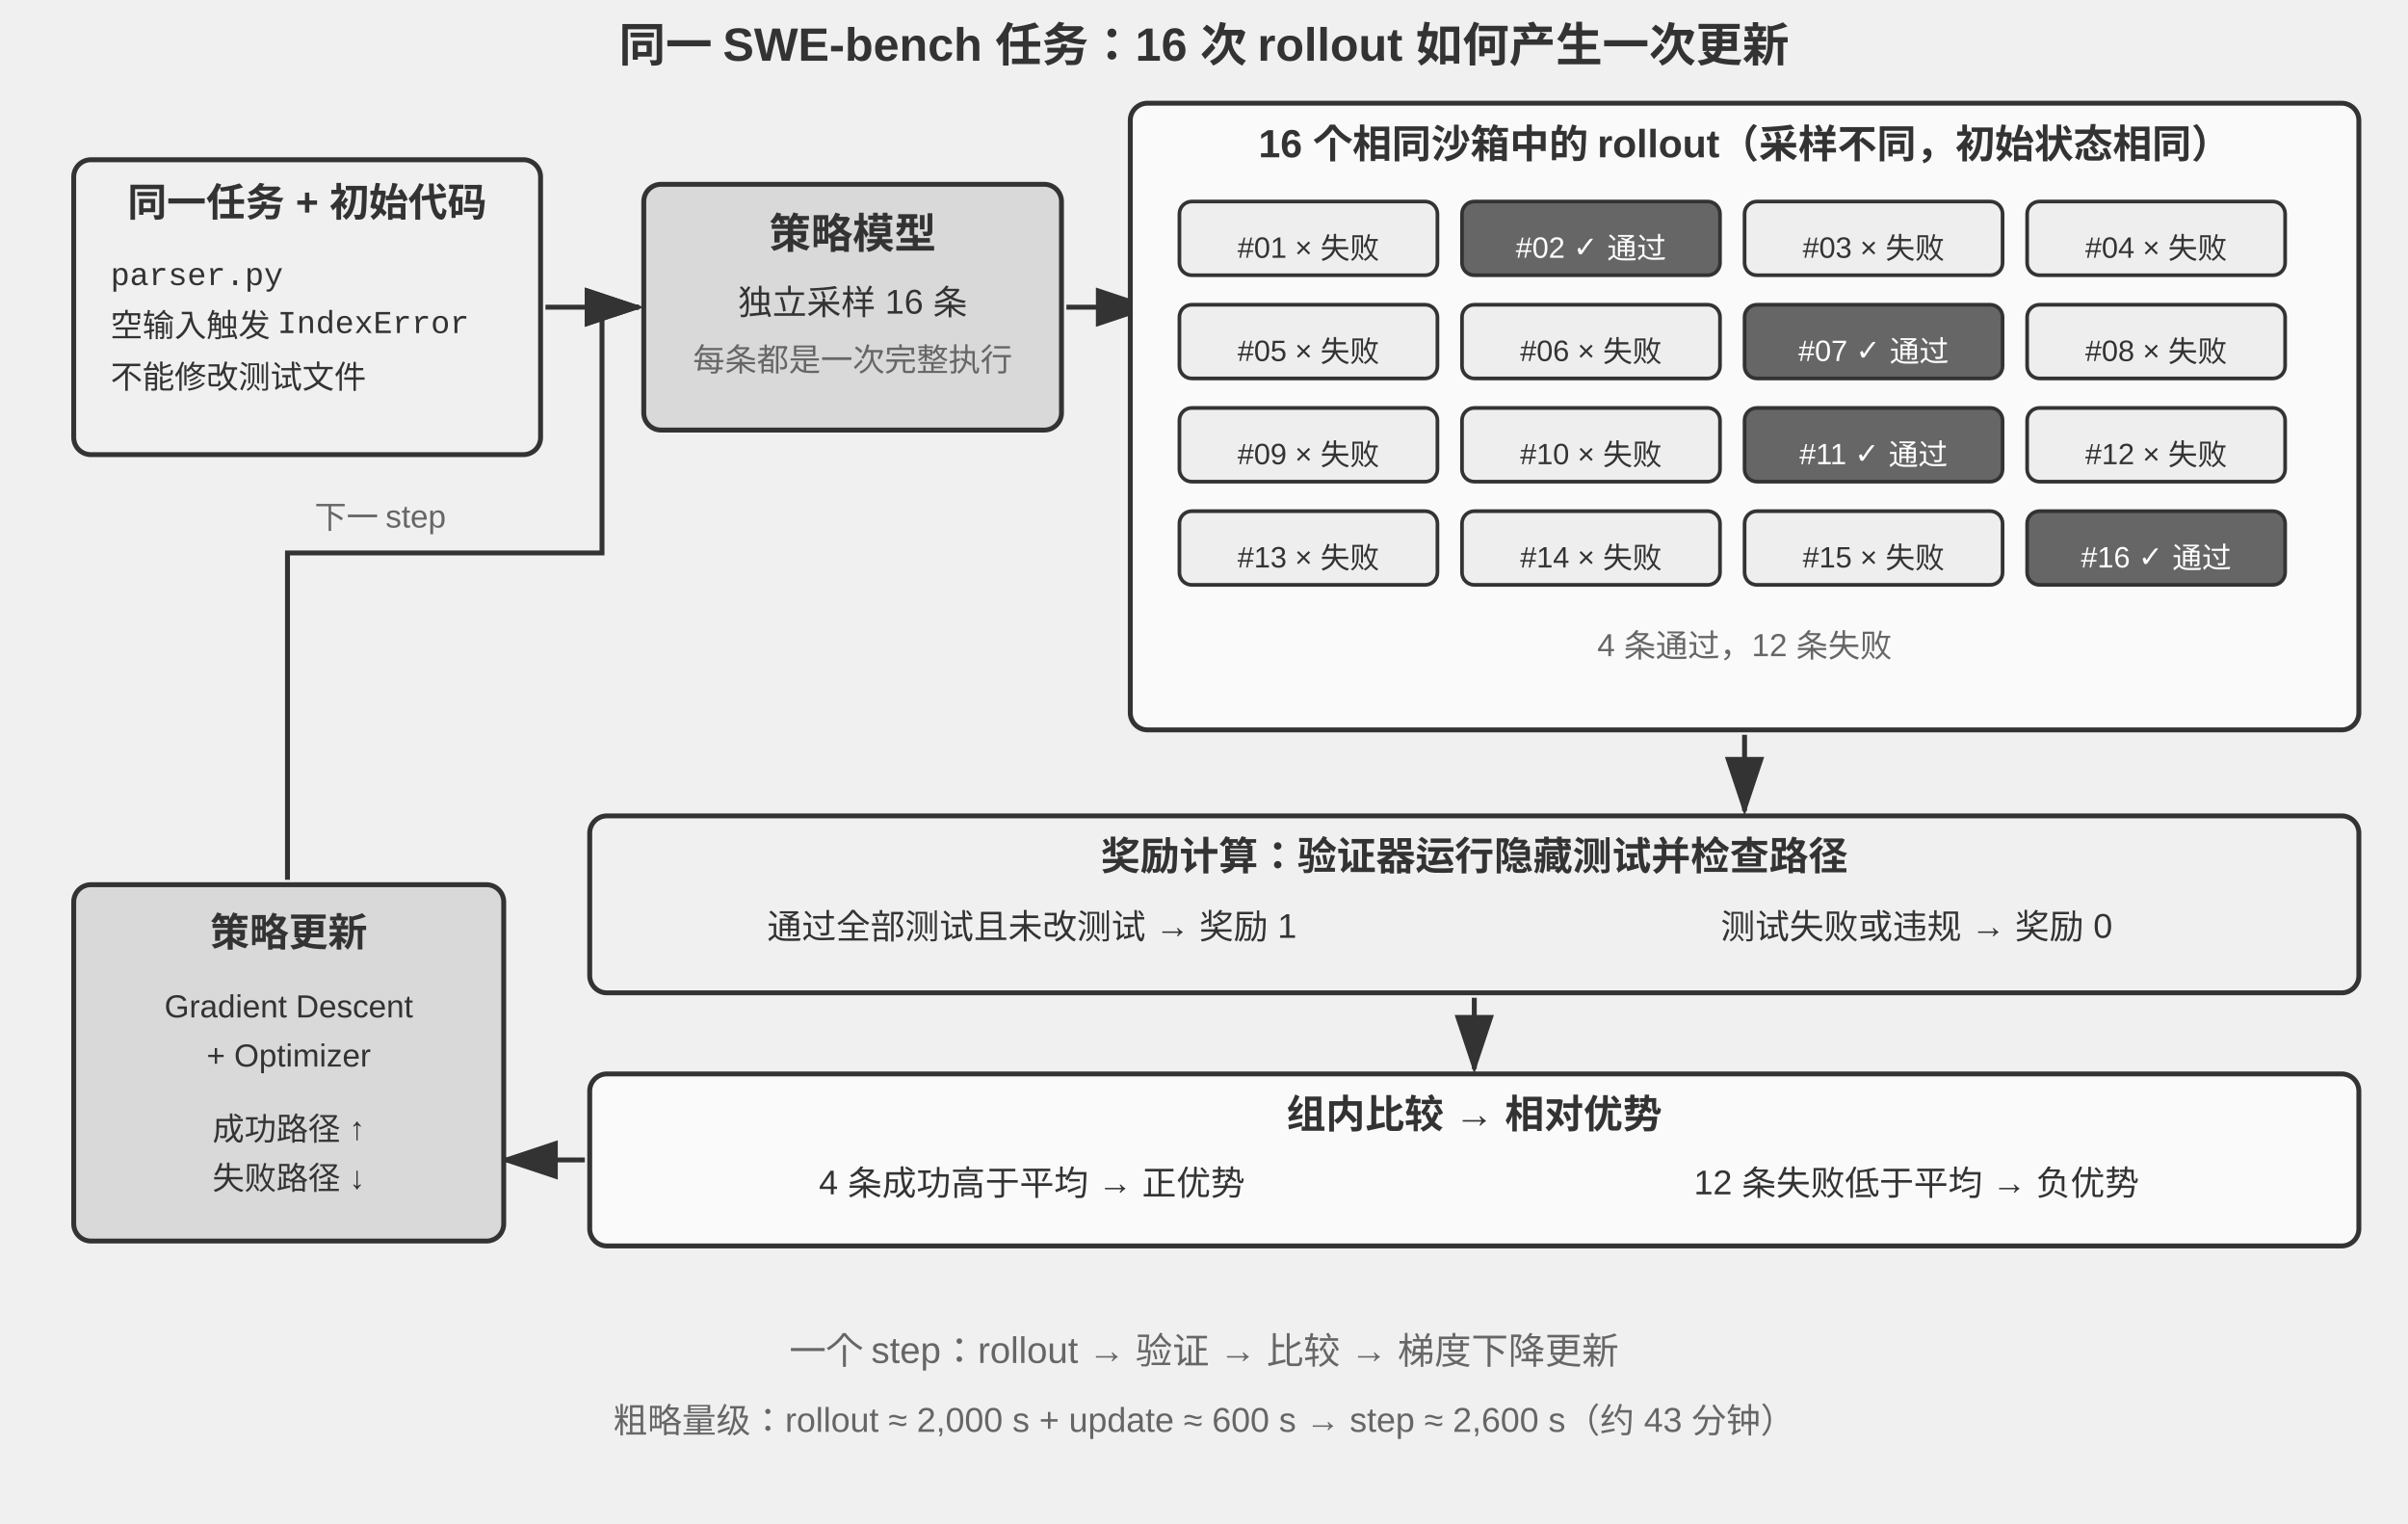
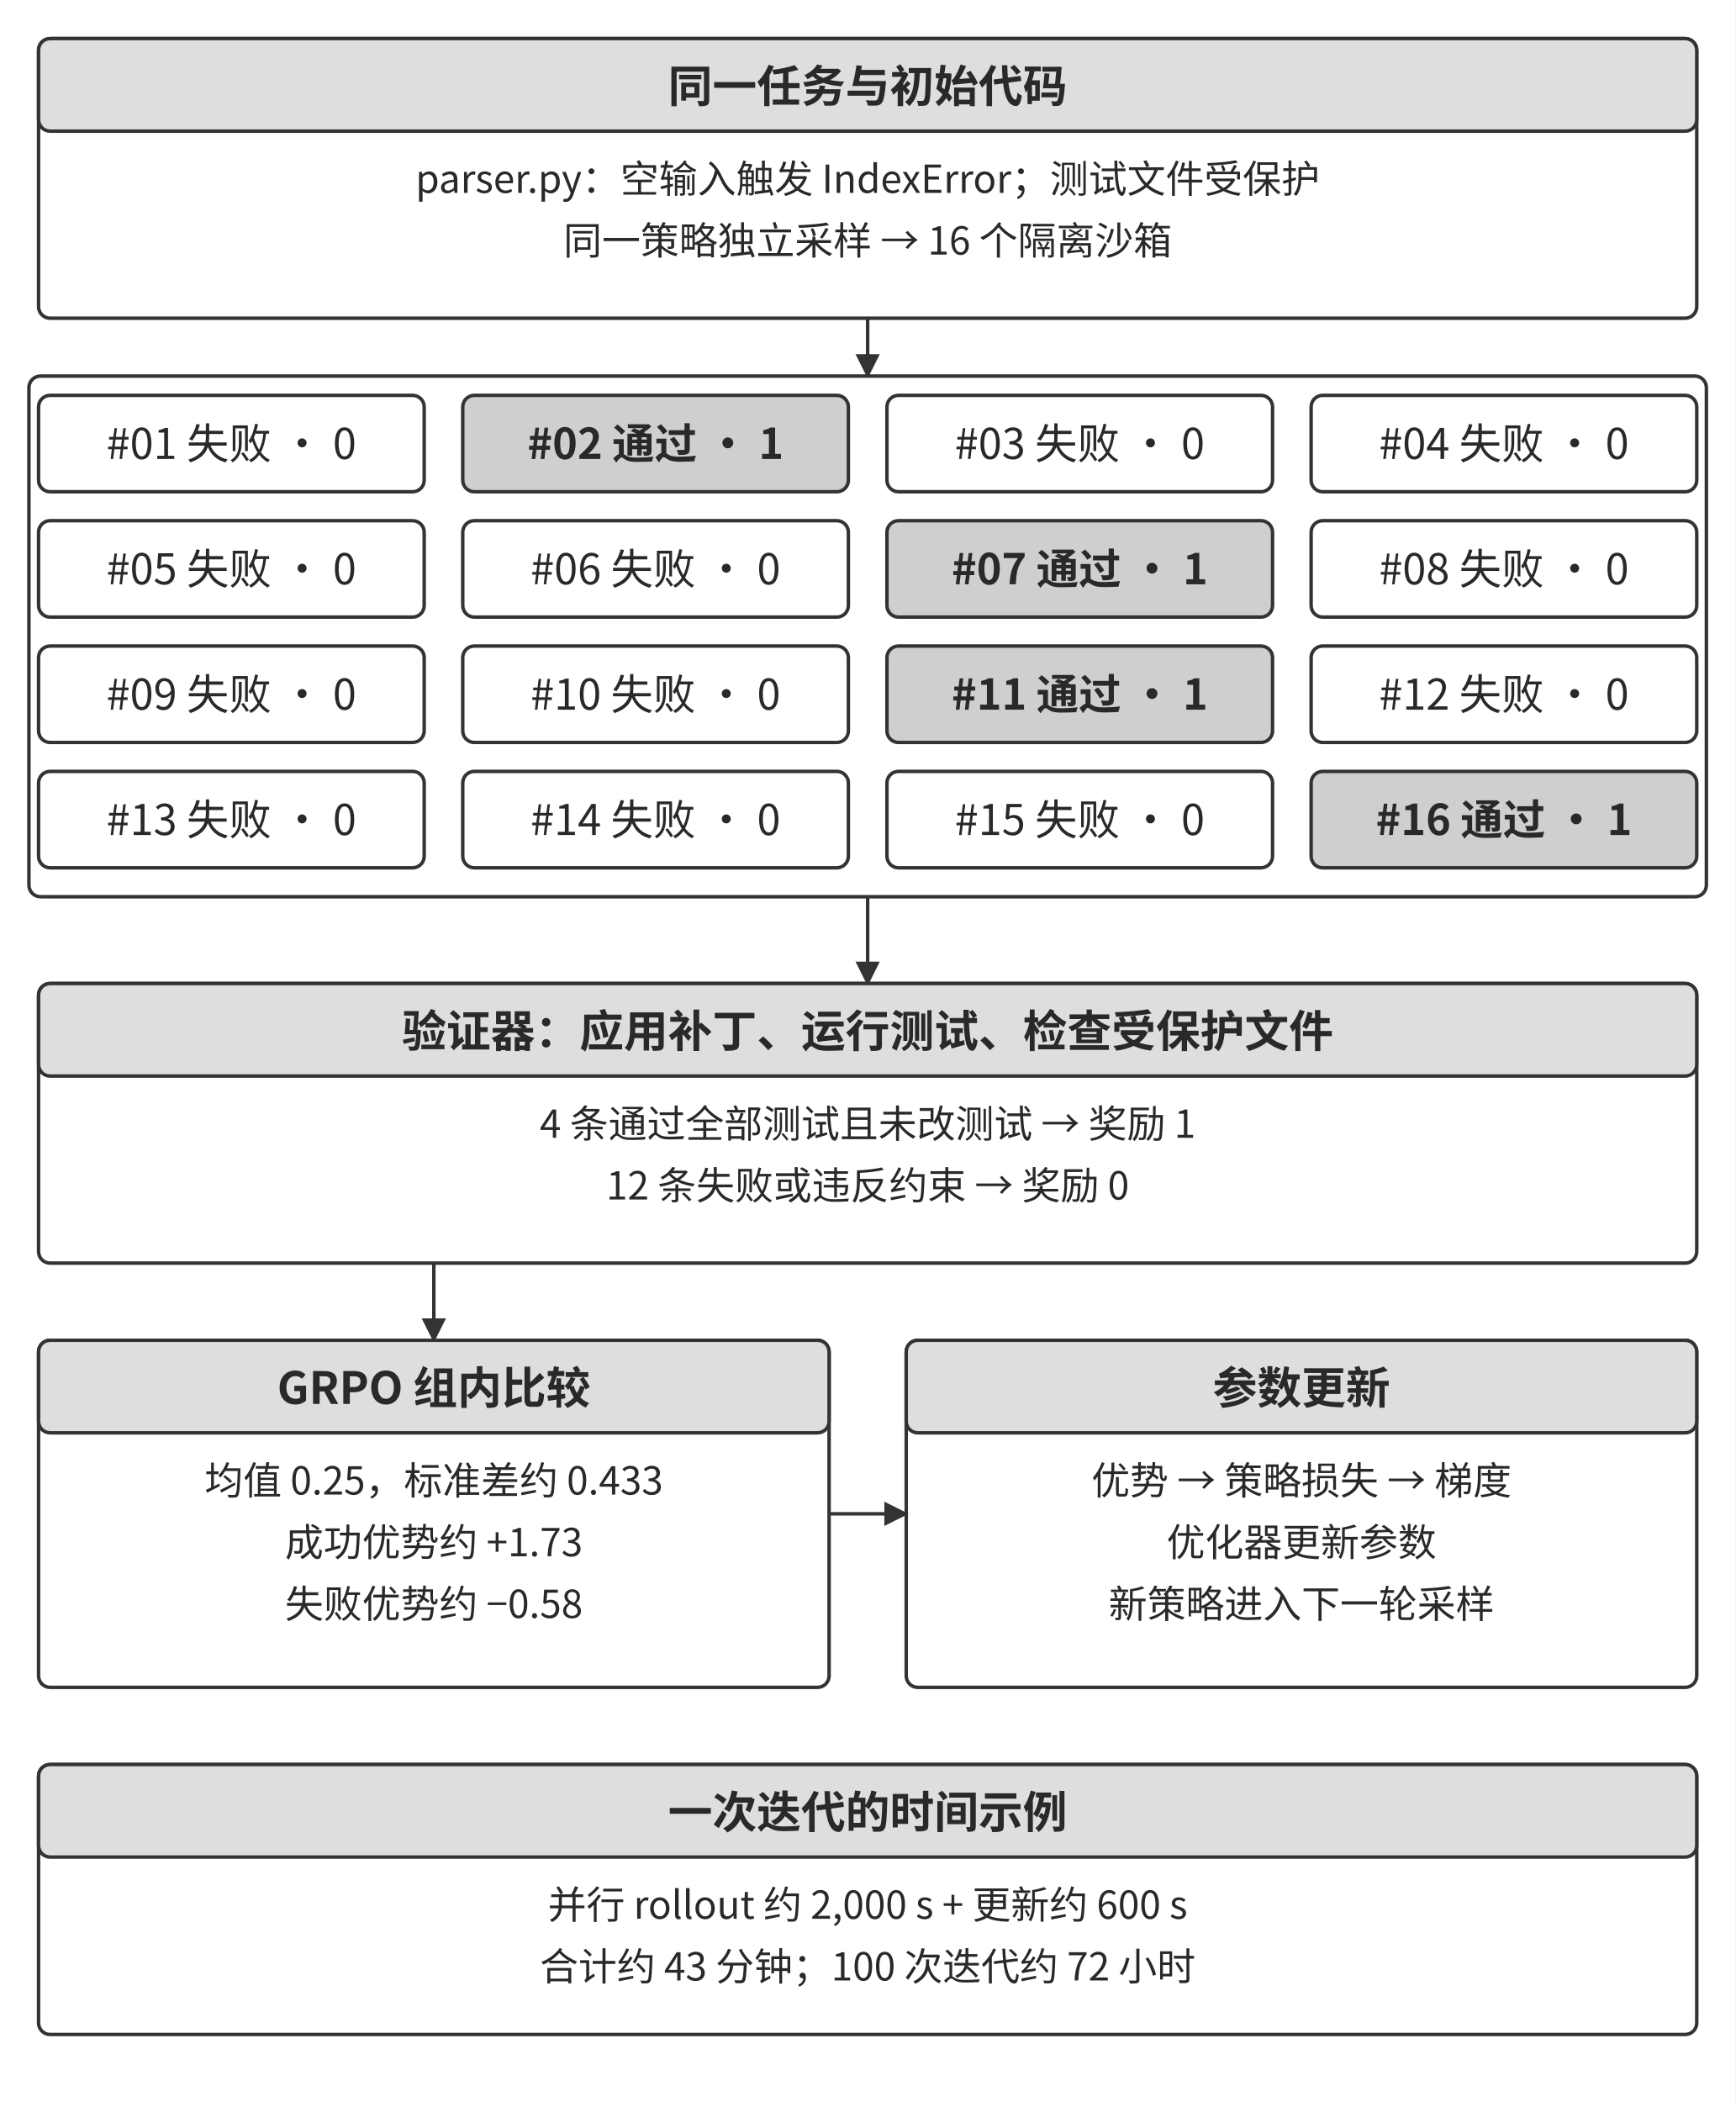
- <svg xmlns="http://www.w3.org/2000/svg" viewBox="0 0 980 620" width="980" height="620" style="background:#ffffff">
+ <svg xmlns="http://www.w3.org/2000/svg" width="150mm" height="181.67mm" viewBox="0 0 900 1090" role="img" aria-labelledby="title desc">
  <defs>
-     <marker id="arrow" markerWidth="12" markerHeight="8" refX="11" refY="4" orient="auto">
-       <polygon points="0 0, 12 4, 0 8" fill="#333333" />
+     <marker id="arrow" viewBox="0 0 10 10" refX="9" refY="5" markerWidth="7" markerHeight="7" orient="auto-start-reverse">
+       <path d="M0 0 L10 5 L0 10 Z" fill="#333333" />
    </marker>
  </defs>
-   <text x="490" y="25" font-family="Arial, sans-serif" font-size="19" fill="#333333" text-anchor="middle" font-weight="bold">同一 SWE-bench 任务：16 次 rollout 如何产生一次更新</text>
-   <rect x="30" y="65" width="190" height="120" rx="7" fill="#f0f0f0" stroke="#333333" stroke-width="2" />
-   <text x="125" y="88" font-family="Arial, sans-serif" font-size="16" fill="#333333" text-anchor="middle" font-weight="bold">同一任务 + 初始代码</text>
-   <text x="45" y="116" font-family="'Courier New', monospace" font-size="13" fill="#333333">parser.py</text>
-   <text x="45" y="137" font-family="'Courier New', monospace" font-size="13" fill="#333333">空输入触发 IndexError</text>
-   <text x="45" y="158" font-family="'Courier New', monospace" font-size="13" fill="#333333">不能修改测试文件</text>
-   <line x1="222" y1="125" x2="260" y2="125" stroke="#333333" stroke-width="2" marker-end="url(#arrow)" />
-   <rect x="262" y="75" width="170" height="100" rx="7" fill="#d9d9d9" stroke="#333333" stroke-width="2" />
-   <text x="347" y="101" font-family="Arial, sans-serif" font-size="17" fill="#333333" text-anchor="middle" font-weight="bold">策略模型</text>
-   <text x="347" y="128" font-family="Arial, sans-serif" font-size="14" fill="#333333" text-anchor="middle">独立采样 16 条</text>
-   <text x="347" y="151" font-family="Arial, sans-serif" font-size="13" fill="#666666" text-anchor="middle">每条都是一次完整执行</text>
-   <line x1="434" y1="125" x2="468" y2="125" stroke="#333333" stroke-width="2" marker-end="url(#arrow)" />
-   <rect x="460" y="42" width="500" height="255" rx="7" fill="#fafafa" stroke="#333333" stroke-width="2" />
-   <text x="710" y="64" font-family="Arial, sans-serif" font-size="16" fill="#333333" text-anchor="middle" font-weight="bold">16 个相同沙箱中的 rollout（采样不同，初始状态相同）</text>
-   <rect x="480" y="82" width="105" height="30" rx="5" fill="#eeeeee" stroke="#333333" stroke-width="1.5" />
-   <text x="532.5" y="98" font-family="Arial, sans-serif" font-size="12" fill="#333333" text-anchor="middle" dominant-baseline="central">#01 × 失败</text>
-   <rect x="595" y="82" width="105" height="30" rx="5" fill="#666666" stroke="#333333" stroke-width="1.5" />
-   <text x="647.5" y="98" font-family="Arial, sans-serif" font-size="12" fill="#ffffff" text-anchor="middle" dominant-baseline="central">#02 ✓ 通过</text>
-   <rect x="710" y="82" width="105" height="30" rx="5" fill="#eeeeee" stroke="#333333" stroke-width="1.5" />
-   <text x="762.5" y="98" font-family="Arial, sans-serif" font-size="12" fill="#333333" text-anchor="middle" dominant-baseline="central">#03 × 失败</text>
-   <rect x="825" y="82" width="105" height="30" rx="5" fill="#eeeeee" stroke="#333333" stroke-width="1.5" />
-   <text x="877.5" y="98" font-family="Arial, sans-serif" font-size="12" fill="#333333" text-anchor="middle" dominant-baseline="central">#04 × 失败</text>
-   <rect x="480" y="124" width="105" height="30" rx="5" fill="#eeeeee" stroke="#333333" stroke-width="1.5" />
-   <text x="532.5" y="140" font-family="Arial, sans-serif" font-size="12" fill="#333333" text-anchor="middle" dominant-baseline="central">#05 × 失败</text>
-   <rect x="595" y="124" width="105" height="30" rx="5" fill="#eeeeee" stroke="#333333" stroke-width="1.5" />
-   <text x="647.5" y="140" font-family="Arial, sans-serif" font-size="12" fill="#333333" text-anchor="middle" dominant-baseline="central">#06 × 失败</text>
-   <rect x="710" y="124" width="105" height="30" rx="5" fill="#666666" stroke="#333333" stroke-width="1.5" />
-   <text x="762.5" y="140" font-family="Arial, sans-serif" font-size="12" fill="#ffffff" text-anchor="middle" dominant-baseline="central">#07 ✓ 通过</text>
-   <rect x="825" y="124" width="105" height="30" rx="5" fill="#eeeeee" stroke="#333333" stroke-width="1.5" />
-   <text x="877.5" y="140" font-family="Arial, sans-serif" font-size="12" fill="#333333" text-anchor="middle" dominant-baseline="central">#08 × 失败</text>
-   <rect x="480" y="166" width="105" height="30" rx="5" fill="#eeeeee" stroke="#333333" stroke-width="1.5" />
-   <text x="532.5" y="182" font-family="Arial, sans-serif" font-size="12" fill="#333333" text-anchor="middle" dominant-baseline="central">#09 × 失败</text>
-   <rect x="595" y="166" width="105" height="30" rx="5" fill="#eeeeee" stroke="#333333" stroke-width="1.5" />
-   <text x="647.5" y="182" font-family="Arial, sans-serif" font-size="12" fill="#333333" text-anchor="middle" dominant-baseline="central">#10 × 失败</text>
-   <rect x="710" y="166" width="105" height="30" rx="5" fill="#666666" stroke="#333333" stroke-width="1.5" />
-   <text x="762.5" y="182" font-family="Arial, sans-serif" font-size="12" fill="#ffffff" text-anchor="middle" dominant-baseline="central">#11 ✓ 通过</text>
-   <rect x="825" y="166" width="105" height="30" rx="5" fill="#eeeeee" stroke="#333333" stroke-width="1.5" />
-   <text x="877.5" y="182" font-family="Arial, sans-serif" font-size="12" fill="#333333" text-anchor="middle" dominant-baseline="central">#12 × 失败</text>
-   <rect x="480" y="208" width="105" height="30" rx="5" fill="#eeeeee" stroke="#333333" stroke-width="1.5" />
-   <text x="532.5" y="224" font-family="Arial, sans-serif" font-size="12" fill="#333333" text-anchor="middle" dominant-baseline="central">#13 × 失败</text>
-   <rect x="595" y="208" width="105" height="30" rx="5" fill="#eeeeee" stroke="#333333" stroke-width="1.5" />
-   <text x="647.5" y="224" font-family="Arial, sans-serif" font-size="12" fill="#333333" text-anchor="middle" dominant-baseline="central">#14 × 失败</text>
-   <rect x="710" y="208" width="105" height="30" rx="5" fill="#eeeeee" stroke="#333333" stroke-width="1.5" />
-   <text x="762.5" y="224" font-family="Arial, sans-serif" font-size="12" fill="#333333" text-anchor="middle" dominant-baseline="central">#15 × 失败</text>
-   <rect x="825" y="208" width="105" height="30" rx="5" fill="#666666" stroke="#333333" stroke-width="1.5" />
-   <text x="877.5" y="224" font-family="Arial, sans-serif" font-size="12" fill="#ffffff" text-anchor="middle" dominant-baseline="central">#16 ✓ 通过</text>
-   <text x="710" y="267" font-family="Arial, sans-serif" font-size="13" fill="#666666" text-anchor="middle">4 条通过，12 条失败</text>
-   <line x1="710" y1="299" x2="710" y2="330" stroke="#333333" stroke-width="2" marker-end="url(#arrow)" />
-   <rect x="240" y="332" width="720" height="72" rx="7" fill="#f0f0f0" stroke="#333333" stroke-width="2" />
-   <text x="600" y="354" font-family="Arial, sans-serif" font-size="16" fill="#333333" text-anchor="middle" font-weight="bold">奖励计算：验证器运行隐藏测试并检查路径</text>
-   <text x="420" y="382" font-family="Arial, sans-serif" font-size="14" fill="#333333" text-anchor="middle">通过全部测试且未改测试 → 奖励 1</text>
-   <text x="780" y="382" font-family="Arial, sans-serif" font-size="14" fill="#333333" text-anchor="middle">测试失败或违规 → 奖励 0</text>
-   <line x1="600" y1="406" x2="600" y2="435" stroke="#333333" stroke-width="2" marker-end="url(#arrow)" />
-   <rect x="240" y="437" width="720" height="70" rx="7" fill="#fafafa" stroke="#333333" stroke-width="2" />
-   <text x="600" y="459" font-family="Arial, sans-serif" font-size="16" fill="#333333" text-anchor="middle" font-weight="bold">组内比较 → 相对优势</text>
-   <text x="420" y="486" font-family="Arial, sans-serif" font-size="14" fill="#333333" text-anchor="middle">4 条成功高于平均 → 正优势</text>
-   <text x="780" y="486" font-family="Arial, sans-serif" font-size="14" fill="#333333" text-anchor="middle">12 条失败低于平均 → 负优势</text>
-   <line x1="238" y1="472" x2="205" y2="472" stroke="#333333" stroke-width="2" marker-end="url(#arrow)" />
-   <rect x="30" y="360" width="175" height="145" rx="7" fill="#d9d9d9" stroke="#333333" stroke-width="2" />
-   <text x="117.5" y="385" font-family="Arial, sans-serif" font-size="16" fill="#333333" text-anchor="middle" font-weight="bold">策略更新</text>
-   <text x="117.5" y="414" font-family="Arial, sans-serif" font-size="13" fill="#333333" text-anchor="middle">Gradient Descent</text>
-   <text x="117.5" y="434" font-family="Arial, sans-serif" font-size="13" fill="#333333" text-anchor="middle">+ Optimizer</text>
-   <text x="117.5" y="464" font-family="Arial, sans-serif" font-size="13" fill="#333333" text-anchor="middle">成功路径 ↑</text>
-   <text x="117.5" y="484" font-family="Arial, sans-serif" font-size="13" fill="#333333" text-anchor="middle">失败路径 ↓</text>
-   <path d="M117 358 L117 225 L245 225 L245 125 L260 125" fill="none" stroke="#333333" stroke-width="2" marker-end="url(#arrow)" />
-   <text x="128" y="215" font-family="Arial, sans-serif" font-size="13" fill="#666666">下一 step</text>
-   <text x="490" y="555" font-family="Arial, sans-serif" font-size="15" fill="#666666" text-anchor="middle">一个 step：rollout → 验证 → 比较 → 梯度下降更新</text>
-   <text x="490" y="583" font-family="Arial, sans-serif" font-size="14" fill="#666666" text-anchor="middle">粗略量级：rollout ≈ 2,000 s + update ≈ 600 s → step ≈ 2,600 s（约 43 分钟）</text>
+   <rect width="900" height="1090" fill="#ffffff" />
+   <rect x="20" y="20" width="860" height="145" rx="6" fill="#ffffff" stroke="#333333" stroke-width="1.8" />
+   <rect x="20" y="20" width="860" height="48" rx="6" fill="#dedede" stroke="#333333" stroke-width="1.8" />
+   <text x="450.0" y="53" text-anchor="middle" font-family="Noto Sans CJK SC,Source Han Sans CN,Microsoft YaHei,sans-serif" font-size="23" font-weight="700" fill="#292929">同一任务与初始代码</text>
+   <text x="450.0" y="100" text-anchor="middle" font-family="Noto Sans CJK SC,Source Han Sans CN,Microsoft YaHei,sans-serif" font-size="20" font-weight="400" fill="#292929">parser.py：空输入触发 IndexError；测试文件受保护</text>
+   <text x="450.0" y="132" text-anchor="middle" font-family="Noto Sans CJK SC,Source Han Sans CN,Microsoft YaHei,sans-serif" font-size="20" font-weight="400" fill="#292929">同一策略独立采样 → 16 个隔离沙箱</text>
+   <path d="M 450 165 L 450 195" fill="none" stroke="#333333" stroke-width="1.8" marker-end="url(#arrow)" />
+   <rect x="15" y="195" width="870" height="270" rx="6" fill="#ffffff" stroke="#333333" stroke-width="1.8" />
+   <rect x="20" y="205" width="200" height="50" rx="6" fill="#ffffff" stroke="#333333" stroke-width="1.8" />
+   <text x="120" y="238" text-anchor="middle" font-family="Noto Sans CJK SC,Source Han Sans CN,Microsoft YaHei,sans-serif" font-size="22" font-weight="400" fill="#292929">#01 失败 · 0</text>
+   <rect x="240" y="205" width="200" height="50" rx="6" fill="#cfcfcf" stroke="#333333" stroke-width="1.8" />
+   <text x="340" y="238" text-anchor="middle" font-family="Noto Sans CJK SC,Source Han Sans CN,Microsoft YaHei,sans-serif" font-size="22" font-weight="700" fill="#292929">#02 通过 · 1</text>
+   <rect x="460" y="205" width="200" height="50" rx="6" fill="#ffffff" stroke="#333333" stroke-width="1.8" />
+   <text x="560" y="238" text-anchor="middle" font-family="Noto Sans CJK SC,Source Han Sans CN,Microsoft YaHei,sans-serif" font-size="22" font-weight="400" fill="#292929">#03 失败 · 0</text>
+   <rect x="680" y="205" width="200" height="50" rx="6" fill="#ffffff" stroke="#333333" stroke-width="1.8" />
+   <text x="780" y="238" text-anchor="middle" font-family="Noto Sans CJK SC,Source Han Sans CN,Microsoft YaHei,sans-serif" font-size="22" font-weight="400" fill="#292929">#04 失败 · 0</text>
+   <rect x="20" y="270" width="200" height="50" rx="6" fill="#ffffff" stroke="#333333" stroke-width="1.8" />
+   <text x="120" y="303" text-anchor="middle" font-family="Noto Sans CJK SC,Source Han Sans CN,Microsoft YaHei,sans-serif" font-size="22" font-weight="400" fill="#292929">#05 失败 · 0</text>
+   <rect x="240" y="270" width="200" height="50" rx="6" fill="#ffffff" stroke="#333333" stroke-width="1.8" />
+   <text x="340" y="303" text-anchor="middle" font-family="Noto Sans CJK SC,Source Han Sans CN,Microsoft YaHei,sans-serif" font-size="22" font-weight="400" fill="#292929">#06 失败 · 0</text>
+   <rect x="460" y="270" width="200" height="50" rx="6" fill="#cfcfcf" stroke="#333333" stroke-width="1.8" />
+   <text x="560" y="303" text-anchor="middle" font-family="Noto Sans CJK SC,Source Han Sans CN,Microsoft YaHei,sans-serif" font-size="22" font-weight="700" fill="#292929">#07 通过 · 1</text>
+   <rect x="680" y="270" width="200" height="50" rx="6" fill="#ffffff" stroke="#333333" stroke-width="1.8" />
+   <text x="780" y="303" text-anchor="middle" font-family="Noto Sans CJK SC,Source Han Sans CN,Microsoft YaHei,sans-serif" font-size="22" font-weight="400" fill="#292929">#08 失败 · 0</text>
+   <rect x="20" y="335" width="200" height="50" rx="6" fill="#ffffff" stroke="#333333" stroke-width="1.8" />
+   <text x="120" y="368" text-anchor="middle" font-family="Noto Sans CJK SC,Source Han Sans CN,Microsoft YaHei,sans-serif" font-size="22" font-weight="400" fill="#292929">#09 失败 · 0</text>
+   <rect x="240" y="335" width="200" height="50" rx="6" fill="#ffffff" stroke="#333333" stroke-width="1.8" />
+   <text x="340" y="368" text-anchor="middle" font-family="Noto Sans CJK SC,Source Han Sans CN,Microsoft YaHei,sans-serif" font-size="22" font-weight="400" fill="#292929">#10 失败 · 0</text>
+   <rect x="460" y="335" width="200" height="50" rx="6" fill="#cfcfcf" stroke="#333333" stroke-width="1.8" />
+   <text x="560" y="368" text-anchor="middle" font-family="Noto Sans CJK SC,Source Han Sans CN,Microsoft YaHei,sans-serif" font-size="22" font-weight="700" fill="#292929">#11 通过 · 1</text>
+   <rect x="680" y="335" width="200" height="50" rx="6" fill="#ffffff" stroke="#333333" stroke-width="1.8" />
+   <text x="780" y="368" text-anchor="middle" font-family="Noto Sans CJK SC,Source Han Sans CN,Microsoft YaHei,sans-serif" font-size="22" font-weight="400" fill="#292929">#12 失败 · 0</text>
+   <rect x="20" y="400" width="200" height="50" rx="6" fill="#ffffff" stroke="#333333" stroke-width="1.8" />
+   <text x="120" y="433" text-anchor="middle" font-family="Noto Sans CJK SC,Source Han Sans CN,Microsoft YaHei,sans-serif" font-size="22" font-weight="400" fill="#292929">#13 失败 · 0</text>
+   <rect x="240" y="400" width="200" height="50" rx="6" fill="#ffffff" stroke="#333333" stroke-width="1.8" />
+   <text x="340" y="433" text-anchor="middle" font-family="Noto Sans CJK SC,Source Han Sans CN,Microsoft YaHei,sans-serif" font-size="22" font-weight="400" fill="#292929">#14 失败 · 0</text>
+   <rect x="460" y="400" width="200" height="50" rx="6" fill="#ffffff" stroke="#333333" stroke-width="1.8" />
+   <text x="560" y="433" text-anchor="middle" font-family="Noto Sans CJK SC,Source Han Sans CN,Microsoft YaHei,sans-serif" font-size="22" font-weight="400" fill="#292929">#15 失败 · 0</text>
+   <rect x="680" y="400" width="200" height="50" rx="6" fill="#cfcfcf" stroke="#333333" stroke-width="1.8" />
+   <text x="780" y="433" text-anchor="middle" font-family="Noto Sans CJK SC,Source Han Sans CN,Microsoft YaHei,sans-serif" font-size="22" font-weight="700" fill="#292929">#16 通过 · 1</text>
+   <path d="M 450 465 L 450 510" fill="none" stroke="#333333" stroke-width="1.8" marker-end="url(#arrow)" />
+   <rect x="20" y="510" width="860" height="145" rx="6" fill="#ffffff" stroke="#333333" stroke-width="1.8" />
+   <rect x="20" y="510" width="860" height="48" rx="6" fill="#dedede" stroke="#333333" stroke-width="1.8" />
+   <text x="450.0" y="543" text-anchor="middle" font-family="Noto Sans CJK SC,Source Han Sans CN,Microsoft YaHei,sans-serif" font-size="23" font-weight="700" fill="#292929">验证器：应用补丁、运行测试、检查受保护文件</text>
+   <text x="450.0" y="590" text-anchor="middle" font-family="Noto Sans CJK SC,Source Han Sans CN,Microsoft YaHei,sans-serif" font-size="20" font-weight="400" fill="#292929">4 条通过全部测试且未改测试 → 奖励 1</text>
+   <text x="450.0" y="622" text-anchor="middle" font-family="Noto Sans CJK SC,Source Han Sans CN,Microsoft YaHei,sans-serif" font-size="20" font-weight="400" fill="#292929">12 条失败或违反约束 → 奖励 0</text>
+   <path d="M 225 655 L 225 695" fill="none" stroke="#333333" stroke-width="1.8" marker-end="url(#arrow)" />
+   <rect x="20" y="695" width="410" height="180" rx="6" fill="#ffffff" stroke="#333333" stroke-width="1.8" />
+   <rect x="20" y="695" width="410" height="48" rx="6" fill="#dedede" stroke="#333333" stroke-width="1.8" />
+   <text x="225.0" y="728" text-anchor="middle" font-family="Noto Sans CJK SC,Source Han Sans CN,Microsoft YaHei,sans-serif" font-size="23" font-weight="700" fill="#292929">GRPO 组内比较</text>
+   <text x="225.0" y="775" text-anchor="middle" font-family="Noto Sans CJK SC,Source Han Sans CN,Microsoft YaHei,sans-serif" font-size="20" font-weight="400" fill="#292929">均值 0.25，标准差约 0.433</text>
+   <text x="225.0" y="807" text-anchor="middle" font-family="Noto Sans CJK SC,Source Han Sans CN,Microsoft YaHei,sans-serif" font-size="20" font-weight="400" fill="#292929">成功优势约 +1.73</text>
+   <text x="225.0" y="839" text-anchor="middle" font-family="Noto Sans CJK SC,Source Han Sans CN,Microsoft YaHei,sans-serif" font-size="20" font-weight="400" fill="#292929">失败优势约 −0.58</text>
+   <rect x="470" y="695" width="410" height="180" rx="6" fill="#ffffff" stroke="#333333" stroke-width="1.8" />
+   <rect x="470" y="695" width="410" height="48" rx="6" fill="#dedede" stroke="#333333" stroke-width="1.8" />
+   <text x="675.0" y="728" text-anchor="middle" font-family="Noto Sans CJK SC,Source Han Sans CN,Microsoft YaHei,sans-serif" font-size="23" font-weight="700" fill="#292929">参数更新</text>
+   <text x="675.0" y="775" text-anchor="middle" font-family="Noto Sans CJK SC,Source Han Sans CN,Microsoft YaHei,sans-serif" font-size="20" font-weight="400" fill="#292929">优势 → 策略损失 → 梯度</text>
+   <text x="675.0" y="807" text-anchor="middle" font-family="Noto Sans CJK SC,Source Han Sans CN,Microsoft YaHei,sans-serif" font-size="20" font-weight="400" fill="#292929">优化器更新参数</text>
+   <text x="675.0" y="839" text-anchor="middle" font-family="Noto Sans CJK SC,Source Han Sans CN,Microsoft YaHei,sans-serif" font-size="20" font-weight="400" fill="#292929">新策略进入下一轮采样</text>
+   <path d="M 430 785 L 470 785" fill="none" stroke="#333333" stroke-width="1.8" marker-end="url(#arrow)" />
+   <rect x="20" y="915" width="860" height="140" rx="6" fill="#ffffff" stroke="#333333" stroke-width="1.8" />
+   <rect x="20" y="915" width="860" height="48" rx="6" fill="#dedede" stroke="#333333" stroke-width="1.8" />
+   <text x="450.0" y="948" text-anchor="middle" font-family="Noto Sans CJK SC,Source Han Sans CN,Microsoft YaHei,sans-serif" font-size="23" font-weight="700" fill="#292929">一次迭代的时间示例</text>
+   <text x="450.0" y="995" text-anchor="middle" font-family="Noto Sans CJK SC,Source Han Sans CN,Microsoft YaHei,sans-serif" font-size="20" font-weight="400" fill="#292929">并行 rollout 约 2,000 s + 更新约 600 s</text>
+   <text x="450.0" y="1027" text-anchor="middle" font-family="Noto Sans CJK SC,Source Han Sans CN,Microsoft YaHei,sans-serif" font-size="20" font-weight="400" fill="#292929">合计约 43 分钟；100 次迭代约 72 小时</text>
</svg>
